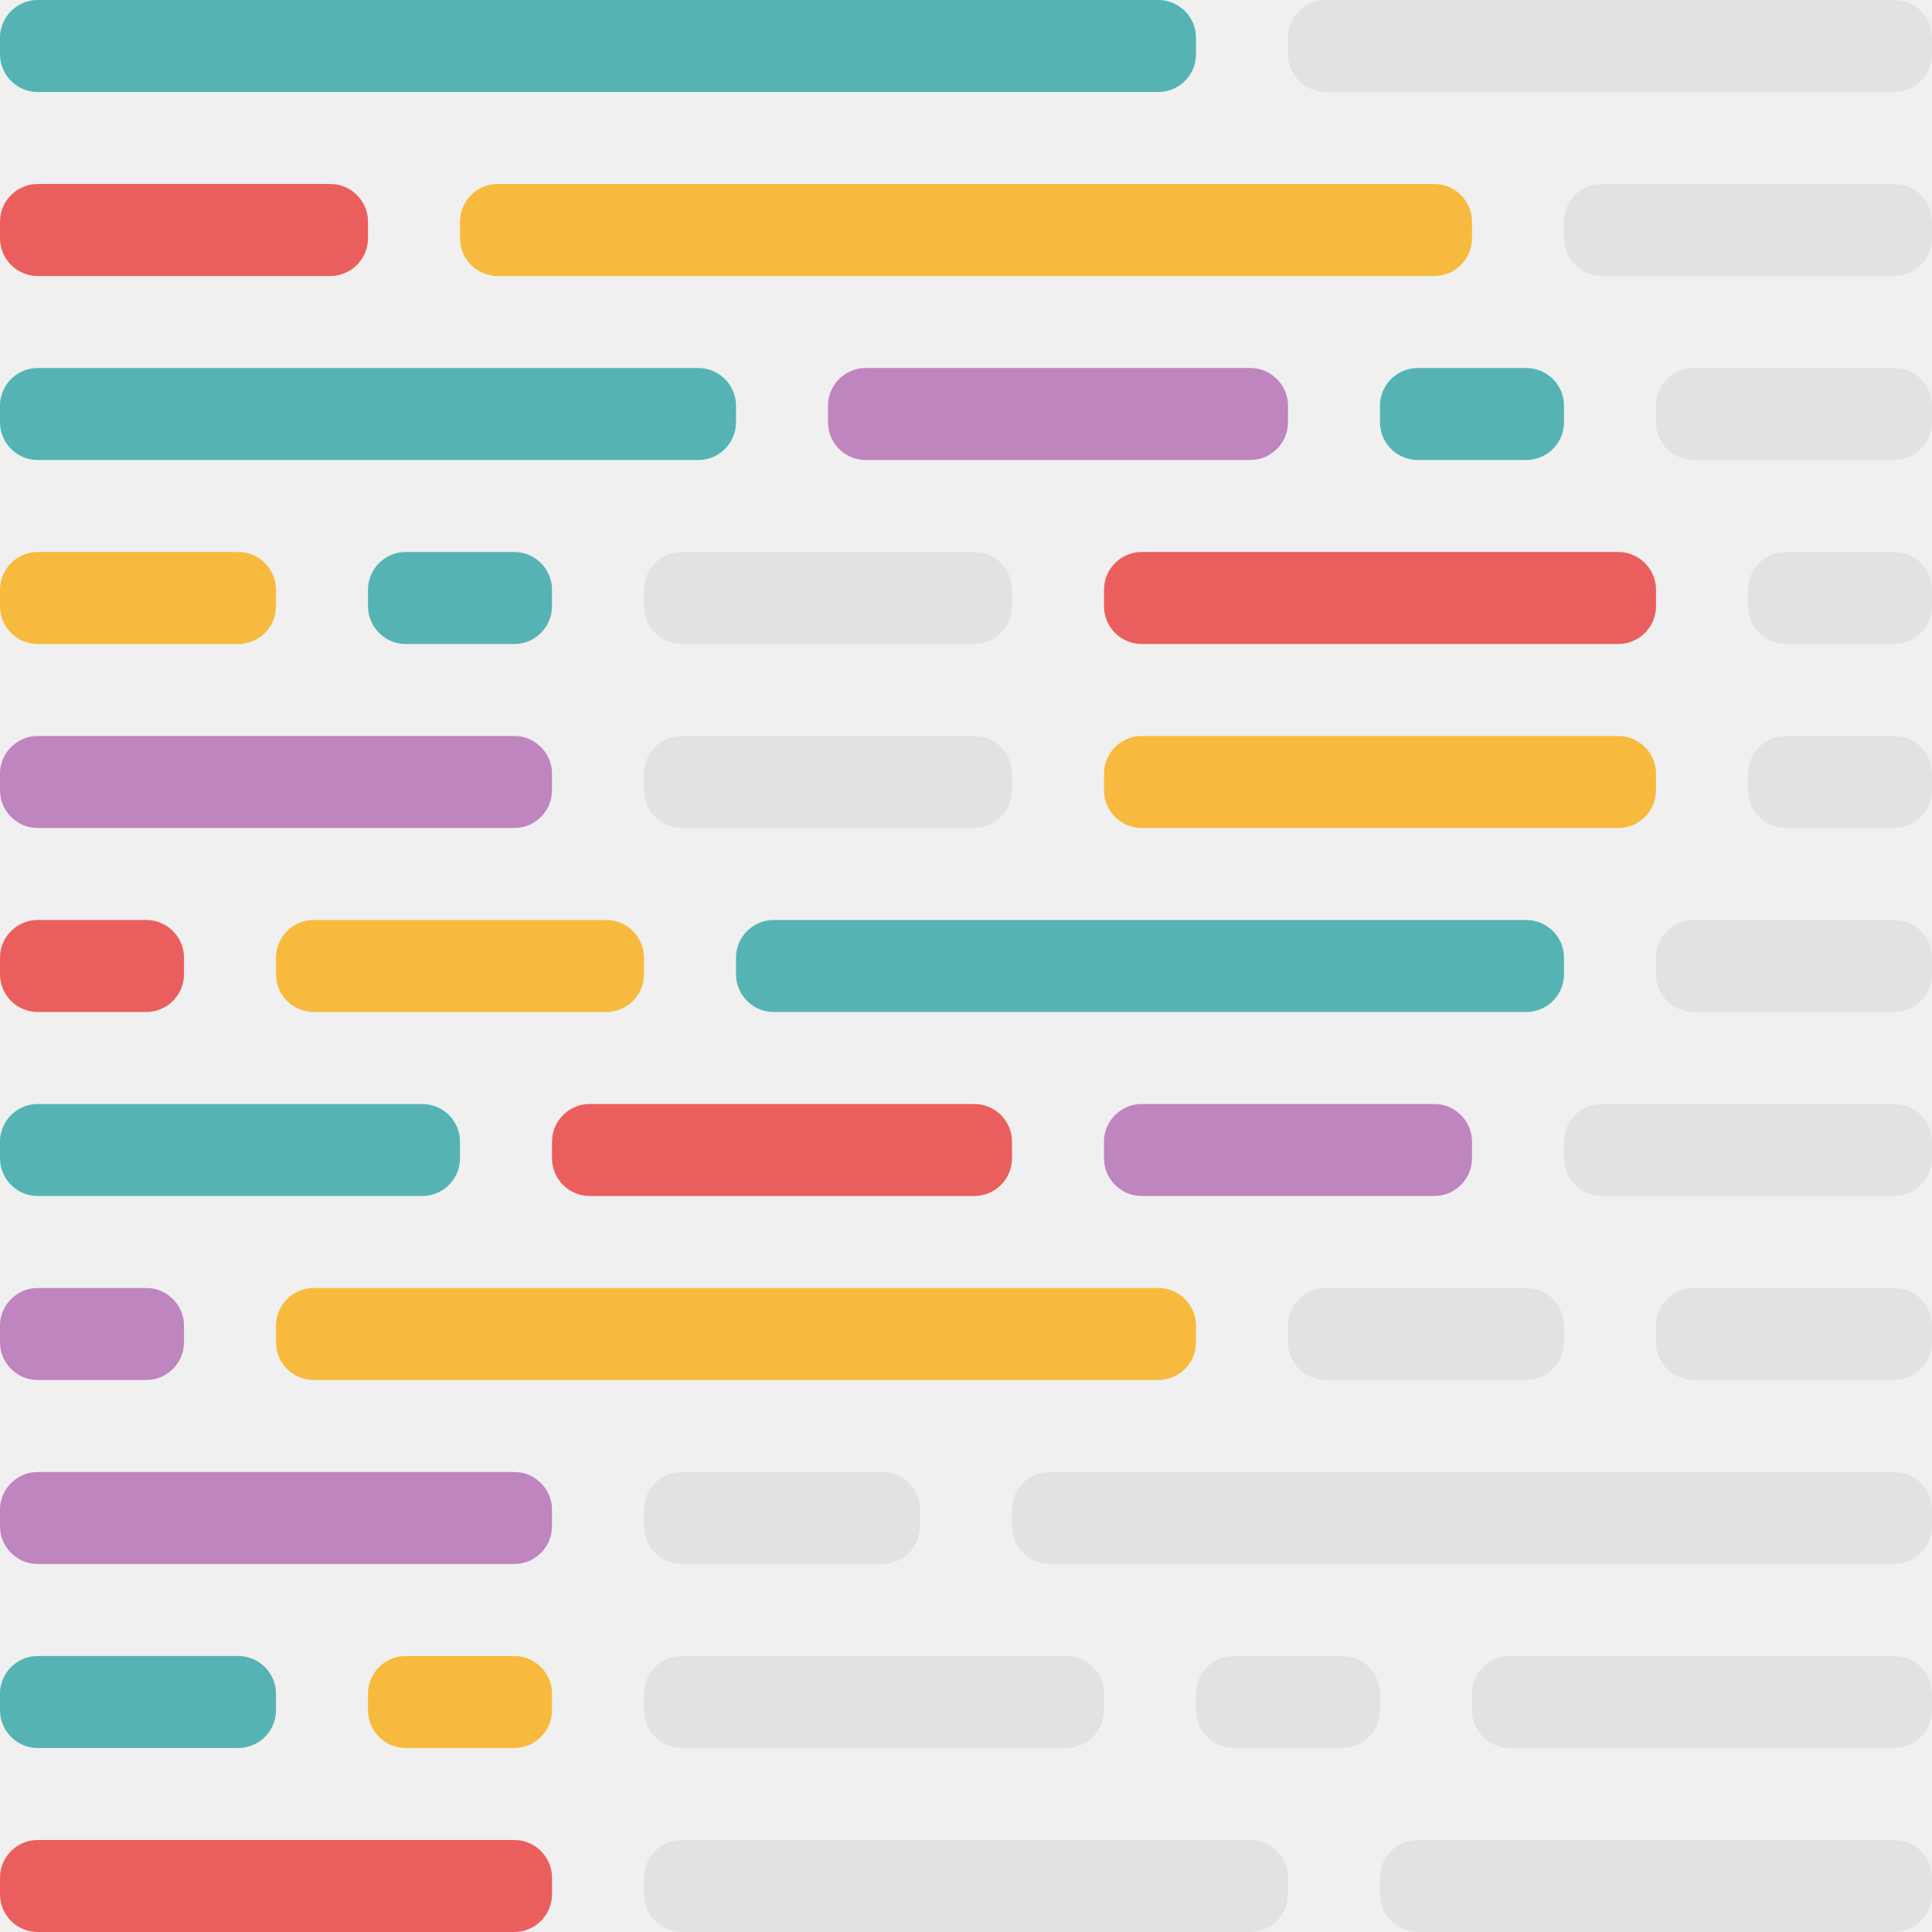
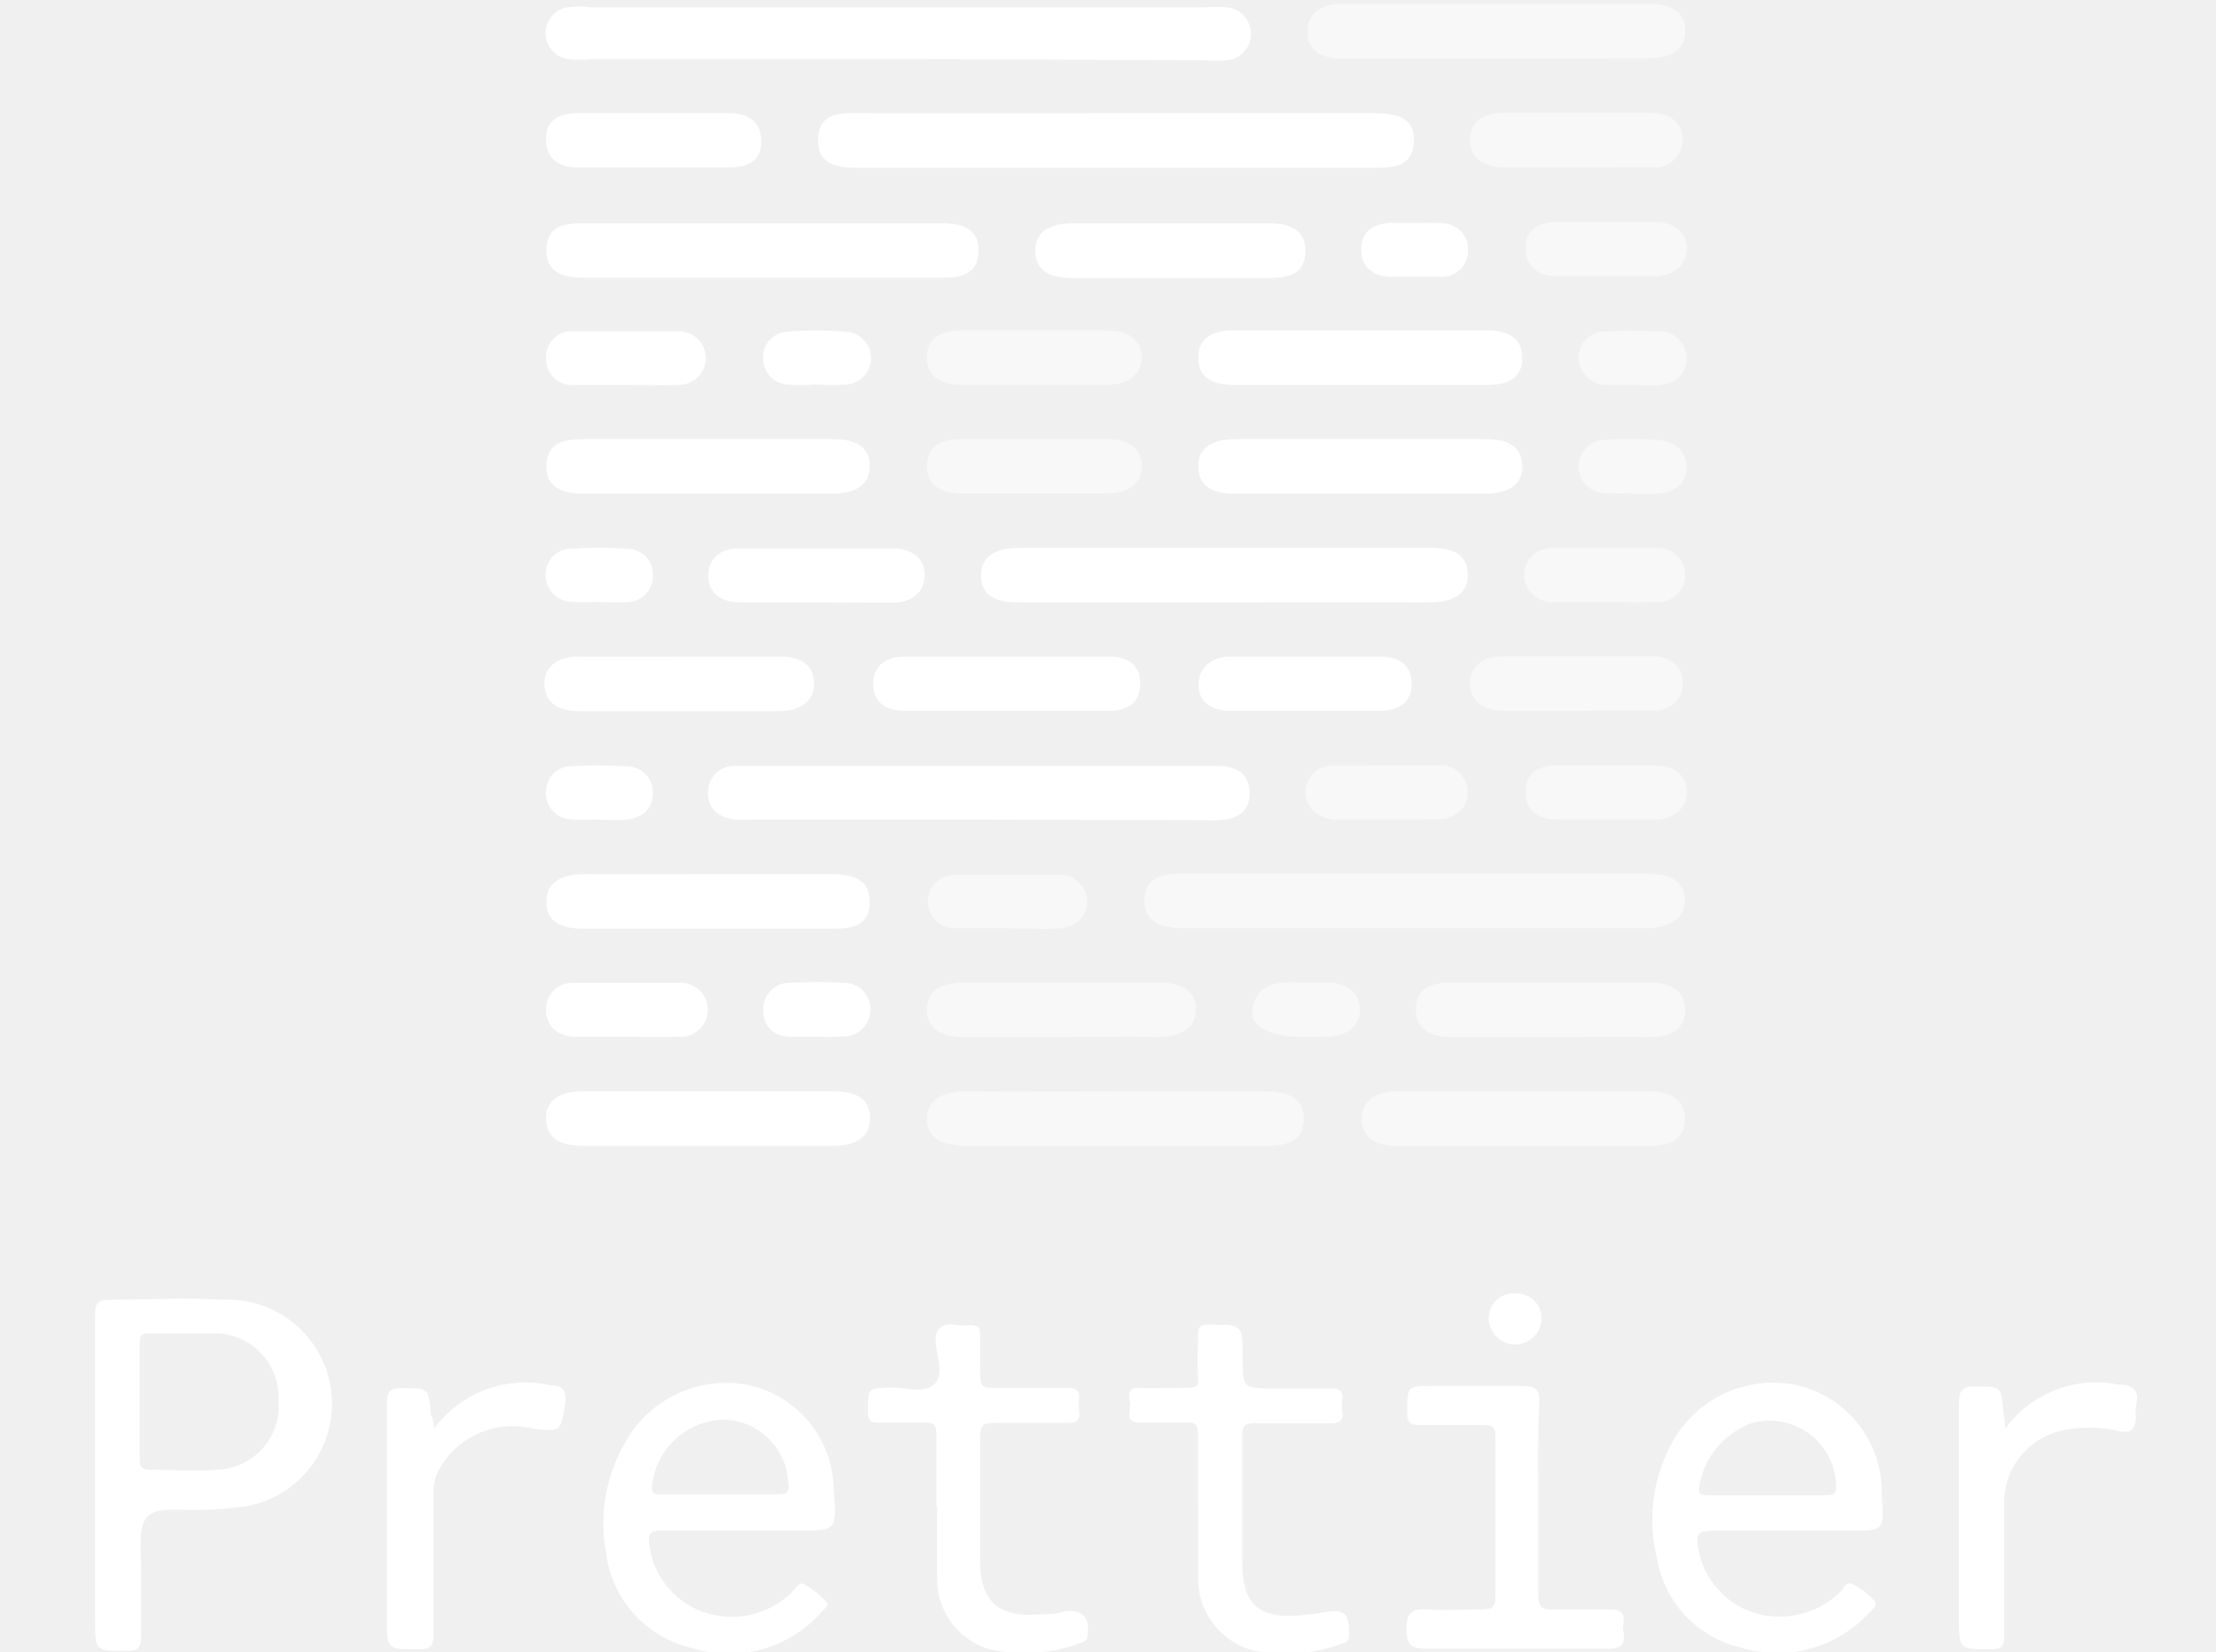
- <svg xmlns="http://www.w3.org/2000/svg" width="256px" height="256px" viewBox="0 0 256 256" version="1.1" preserveAspectRatio="xMidYMid">
-   <g>
-     <rect fill="#56B3B4" x="182.857" y="48.762" width="24.381" height="12.19" rx="5" />
-     <rect fill="#EA5E5E" x="0" y="243.81" width="73.143" height="12.19" rx="5" />
-     <rect fill="#BF85BF" x="146.286" y="146.286" width="48.762" height="12.19" rx="5" />
-     <rect fill="#EA5E5E" x="73.143" y="146.286" width="60.952" height="12.19" rx="5" />
-     <rect fill="#56B3B4" x="0" y="146.286" width="60.952" height="12.19" rx="5" />
-     <rect fill="#BF85BF" x="0" y="195.048" width="73.143" height="12.19" rx="5" />
-     <rect fill="#BF85BF" x="0" y="97.524" width="73.143" height="12.19" rx="5" />
-     <rect fill="#F7BA3E" x="60.952" y="24.381" width="134.095" height="12.19" rx="5" />
-     <rect fill="#EA5E5E" x="0" y="24.381" width="48.762" height="12.19" rx="5" />
-     <rect fill="#F7BA3E" x="48.762" y="219.429" width="24.381" height="12.19" rx="5" />
-     <rect fill="#56B3B4" x="48.762" y="73.143" width="24.381" height="12.19" rx="5" />
-     <rect fill="#56B3B4" x="0" y="219.429" width="36.571" height="12.19" rx="5" />
-     <rect fill="#F7BA3E" x="0" y="73.143" width="36.571" height="12.19" rx="5" />
-     <rect fill="#D0D4D8" opacity="0.5" x="158.476" y="219.429" width="24.381" height="12.19" rx="5" />
-     <rect fill="#D0D4D8" opacity="0.5" x="85.333" y="219.429" width="60.952" height="12.19" rx="5" />
-     <rect fill="#D0D4D8" opacity="0.5" x="195.048" y="219.429" width="60.952" height="12.19" rx="5" />
-     <rect fill="#56B3B4" x="97.524" y="121.905" width="109.714" height="12.19" rx="5" />
-     <rect fill="#F7BA3E" x="36.571" y="121.905" width="48.762" height="12.19" rx="5" />
-     <rect fill="#EA5E5E" x="0" y="121.905" width="24.381" height="12.19" rx="5" />
-     <rect fill="#BF85BF" x="109.714" y="48.762" width="60.952" height="12.19" rx="5" />
-     <rect fill="#56B3B4" x="0" y="48.762" width="97.524" height="12.19" rx="5" />
-     <rect fill="#F7BA3E" x="36.571" y="170.667" width="121.905" height="12.19" rx="5" />
-     <rect fill="#BF85BF" x="0" y="170.667" width="24.381" height="12.19" rx="5" />
-     <rect fill="#EA5E5E" x="146.286" y="73.143" width="73.143" height="12.19" rx="5" />
-     <rect fill="#F7BA3E" x="146.286" y="97.524" width="73.143" height="12.19" rx="5" />
-     <rect fill="#56B3B4" x="0" y="0" width="158.476" height="12.19" rx="5" />
-     <rect fill="#D0D4D8" opacity="0.5" x="170.667" y="0" width="85.333" height="12.19" rx="5" />
-     <rect fill="#D0D4D8" opacity="0.5" x="170.667" y="170.667" width="36.571" height="12.19" rx="5" />
-     <rect fill="#D0D4D8" opacity="0.5" x="219.429" y="170.667" width="36.571" height="12.19" rx="5" />
-     <rect fill="#D0D4D8" opacity="0.5" x="207.238" y="146.286" width="48.762" height="12.19" rx="5" />
-     <rect fill="#D0D4D8" opacity="0.5" x="207.238" y="24.381" width="48.762" height="12.19" rx="5" />
-     <rect fill="#D0D4D8" opacity="0.5" x="219.429" y="121.905" width="36.571" height="12.19" rx="5" />
-     <rect fill="#D0D4D8" opacity="0.5" x="219.429" y="48.762" width="36.571" height="12.19" rx="5" />
-     <rect fill="#D0D4D8" opacity="0.5" x="231.619" y="73.143" width="24.381" height="12.19" rx="5" />
-     <rect fill="#D0D4D8" opacity="0.5" x="231.619" y="97.524" width="24.381" height="12.19" rx="5" />
-     <rect fill="#D0D4D8" opacity="0.5" x="134.095" y="195.048" width="121.905" height="12.19" rx="5" />
-     <rect fill="#D0D4D8" opacity="0.5" x="85.333" y="195.048" width="36.571" height="12.19" rx="5" />
-     <rect fill="#D0D4D8" opacity="0.5" x="182.857" y="243.81" width="73.143" height="12.19" rx="5" />
-     <rect fill="#D0D4D8" opacity="0.5" x="85.333" y="243.81" width="85.333" height="12.19" rx="5" />
-     <rect fill="#D0D4D8" opacity="0.5" x="85.333" y="73.143" width="48.762" height="12.19" rx="5" />
-     <rect fill="#D0D4D8" opacity="0.5" x="85.333" y="97.524" width="48.762" height="12.19" rx="5" />
-   </g>
+ <svg xmlns="http://www.w3.org/2000/svg" id="prettier" viewBox="0 0 69.48 51.8">
+   <path d="M28.17,1.85H18.55a3.21,3.21,0,0,1-.76,0A.82.82,0,0,1,17.11,1a.81.81,0,0,1,.68-.77,3.21,3.21,0,0,1,.76,0H37.78a3.87,3.87,0,0,1,.68,0,.83.83,0,0,1,.76.88.82.82,0,0,1-.76.78,3.83,3.83,0,0,1-.68,0Z" fill="#fff" />
+   <path d="M35,3.55c2.69,0,5.38,0,8.08,0,.65,0,1.28.1,1.25.89s-.63.82-1.25.82H26.91c-.66,0-1.29-.1-1.26-.9s.63-.82,1.25-.81C29.59,3.56,32.28,3.55,35,3.55Z" fill="#fff" />
+   <path d="M30.66,25.7h-7a5.76,5.76,0,0,1-.59,0c-.52-.05-.88-.32-.87-.85a.82.82,0,0,1,.9-.83c1,0,2,0,3,0H38.18c.59,0,1,.24,1,.87s-.48.83-1.06.83Z" fill="#fff" />
+   <path d="M44.31,29.11c-2.38,0-4.76,0-7.15,0-.66,0-1.29-.13-1.28-.88s.6-.84,1.23-.84q7.24,0,14.48,0c.63,0,1.23.15,1.24.83s-.62.89-1.28.89C49.14,29.1,46.73,29.11,44.31,29.11Z" fill="#fff" opacity="0.5" />
+   <path d="M38.3,18.89c-2.1,0-4.2,0-6.29,0-.62,0-1.23-.09-1.25-.82s.61-.89,1.26-.89q6.38,0,12.75,0c.62,0,1.23.09,1.25.82s-.61.89-1.26.89C42.61,18.88,40.45,18.89,38.3,18.89Z" fill="#fff" />
+   <path d="M23.9,7h5.61c.64,0,1.2.16,1.17.89s-.56.82-1.16.82H18.3c-.64,0-1.2-.17-1.17-.9S17.69,7,18.29,7C20.16,7,22,7,23.9,7Z" fill="#fff" />
+   <path d="M46.91,1.85c-1.56,0-3.12,0-4.68,0C41.59,1.86,41,1.7,41,1s.55-.89,1.19-.88h9.45c.65,0,1.22.18,1.2.87s-.6.85-1.24.84C50,1.83,48.47,1.85,46.91,1.85Z" fill="#fff" opacity="0.5" />
+   <path d="M35,34.22c1.53,0,3.07,0,4.6,0,.66,0,1.29.12,1.28.87s-.6.85-1.24.84H30.3c-.63,0-1.23-.15-1.24-.83s.62-.89,1.28-.88C31.9,34.24,33.46,34.22,35,34.22Z" fill="#fff" opacity="0.5" />
+   <path d="M47.81,34.22h3.91c.62,0,1.12.24,1.11.88s-.48.83-1.07.83h-8c-.6,0-1.07-.25-1.07-.84s.49-.88,1.12-.87Z" fill="#fff" opacity="0.5" />
+   <path d="M42.62,12.07H38.71c-.61,0-1.13-.16-1.14-.84s.51-.87,1.12-.87h7.9c.61,0,1.13.17,1.14.85s-.51.87-1.12.86Z" fill="#fff" />
+   <path d="M22.16,15.48H18.33c-.64,0-1.21-.15-1.2-.87s.54-.84,1.15-.84h7.84c.61,0,1.15.17,1.15.84s-.56.88-1.19.87Z" fill="#fff" />
+   <path d="M22.24,27.41c1.28,0,2.56,0,3.84,0,.63,0,1.2.15,1.19.88s-.54.84-1.15.83H18.28c-.61,0-1.14-.16-1.15-.83s.56-.88,1.2-.88C19.63,27.42,20.94,27.41,22.24,27.41Z" fill="#fff" />
+   <path d="M42.74,13.77h3.82c.6,0,1.14.14,1.17.82s-.54.89-1.18.89H38.74c-.6,0-1.14-.14-1.17-.82s.54-.89,1.18-.89Z" fill="#fff" />
+   <path d="M22.11,35.93H18.29c-.6,0-1.14-.14-1.17-.82s.54-.89,1.18-.89h7.81c.6,0,1.15.14,1.17.82s-.54.89-1.17.89Z" fill="#fff" />
+   <path d="M36.73,7c1,0,2,0,3,0,.63,0,1.21.15,1.2.88s-.55.84-1.16.84H33.62c-.61,0-1.15-.17-1.16-.84S33,7,33.66,7C34.68,7,35.7,7,36.73,7Z" fill="#fff" />
+   <path d="M33.24,32.52c-1,0-2,0-3.06,0-.62,0-1.13-.23-1.12-.87s.53-.84,1.15-.84q3.06,0,6.12,0c.62,0,1.16.2,1.17.83s-.55.89-1.2.88C35.28,32.5,34.26,32.52,33.24,32.52Z" fill="#fff" opacity="0.5" />
+   <path d="M31.61,22.29H28.38c-.58,0-1-.23-1-.85s.46-.85,1-.85h6.37c.59,0,1,.23,1,.86s-.46.85-1,.84Z" fill="#fff" />
+   <path d="M21.44,20.59c1,0,2,0,3,0,.58,0,1.06.19,1.08.81s-.46.9-1.08.9c-2.09,0-4.19,0-6.28,0-.58,0-1.06-.2-1.09-.82s.47-.89,1.09-.89C19.29,20.6,20.36,20.59,21.44,20.59Z" fill="#fff" />
+   <path d="M48.64,32.52c-1,0-2.1,0-3.15,0-.62,0-1.12-.25-1.1-.89s.5-.82,1.09-.82q3.15,0,6.29,0c.6,0,1.06.26,1.07.85s-.45.86-1.05.86C50.74,32.51,49.69,32.52,48.64,32.52Z" fill="#fff" opacity="0.5" />
+   <path d="M32.38,12.07H30.17c-.62,0-1.12-.23-1.11-.87s.47-.84,1.07-.84h4.59c.59,0,1.07.25,1.08.84s-.5.88-1.12.87Z" fill="#fff" opacity="0.5" />
+   <path d="M25.58,18.89H23.21c-.56,0-1-.26-1-.83s.39-.86.95-.86q2.41,0,4.83,0c.55,0,1,.26,1,.83s-.44.87-1,.87Z" fill="#fff" />
+   <path d="M40.88,22.29h-2.3c-.56,0-1-.25-1-.81s.42-.89,1-.89h4.68c.59,0,1,.24,1,.86s-.47.85-1.06.84Z" fill="#fff" />
+   <path d="M49.46,22.29h-2.3c-.59,0-1.06-.26-1.07-.84s.45-.87,1-.87h4.68c.6,0,1,.29,1,.88a.87.87,0,0,1-1,.82Z" fill="#fff" opacity="0.5" />
+   <path d="M32.38,15.48H30.17c-.62,0-1.12-.24-1.11-.87s.48-.84,1.07-.84h4.59c.6,0,1.07.25,1.08.84s-.5.88-1.12.87Z" fill="#fff" opacity="0.5" />
+   <path d="M20.5,5.25H18.12c-.59,0-1-.26-1-.89s.45-.81,1-.81h4.75c.59,0,1,.27,1,.89s-.44.81-1,.81Z" fill="#fff" />
+   <path d="M49.46,5.25h-2.3c-.59,0-1.06-.26-1.07-.85s.45-.86,1-.86h4.67c.6,0,1,.3,1,.88a.87.87,0,0,1-1,.82Z" fill="#fff" opacity="0.5" />
+   <path d="M19.56,32.51c-.51,0-1,0-1.52,0s-.94-.31-.92-.88a.83.83,0,0,1,.91-.81c1.08,0,2.15,0,3.22,0a.85.85,0,1,1,0,1.69C20.69,32.53,20.13,32.51,19.56,32.51Z" fill="#fff" />
+   <path d="M31.55,29.11c-.54,0-1.08,0-1.62,0a.84.84,0,1,1,0-1.68c1.08,0,2.16,0,3.23,0a.86.86,0,0,1,.93.81c0,.55-.39.86-.94.88S32.09,29.11,31.55,29.11Z" fill="#fff" opacity="0.5" />
+   <path d="M50.36,25.7H48.83c-.59,0-1-.28-1-.87s.42-.83,1-.83h3.06c.56,0,1,.29,1,.83s-.44.87-1,.87Z" fill="#fff" opacity="0.5" />
+   <path d="M43.46,25.7c-.51,0-1,0-1.53,0s-1-.32-1-.87a.83.83,0,0,1,.9-.82C43,24,44,24,45.11,24a.84.84,0,0,1,.91.82c0,.55-.39.85-.94.87S44,25.7,43.46,25.7Z" fill="#fff" opacity="0.5" />
+   <path d="M19.69,12.07c-.56,0-1.13,0-1.69,0a.81.81,0,0,1-.88-.84.8.8,0,0,1,.87-.84c1.1,0,2.2,0,3.3,0a.84.84,0,1,1,0,1.68C20.77,12.09,20.23,12.07,19.69,12.07Z" fill="#fff" />
+   <path d="M50.36,8.66H48.83c-.59,0-1-.28-1-.87s.42-.83,1-.83h3.06c.56,0,1,.29,1,.83s-.44.87-1,.87Z" fill="#fff" opacity="0.5" />
+   <path d="M50.3,18.88c-.53,0-1.07,0-1.61,0a.86.86,0,0,1-.9-.84.83.83,0,0,1,.88-.85c1.08,0,2.16,0,3.23,0a.85.85,0,0,1,.94.88.86.86,0,0,1-.92.81C51.38,18.9,50.84,18.88,50.3,18.88Z" fill="#fff" opacity="0.5" />
+   <path d="M40.89,32.52c-1.09,0-1.73-.33-1.62-.89.17-.91.92-.83,1.61-.82h.76c.56,0,1,.3,1,.84s-.41.84-1,.86Z" fill="#fff" opacity="0.5" />
+   <path d="M25.63,32.51c-.28,0-.56,0-.84,0-.52,0-.87-.33-.86-.86a.83.83,0,0,1,.89-.83,14.4,14.4,0,0,1,1.61,0,.82.82,0,0,1,.86.85.84.84,0,0,1-.9.83C26.14,32.53,25.89,32.51,25.63,32.51Z" fill="#fff" />
+   <path d="M18.82,25.69a5.87,5.87,0,0,1-.94,0,.81.81,0,0,1-.76-.87.79.79,0,0,1,.76-.79,13.76,13.76,0,0,1,1.7,0,.82.82,0,0,1,.89.84c0,.53-.37.8-.89.84-.25,0-.51,0-.76,0Z" fill="#fff" />
+   <path d="M44.35,7a8,8,0,0,1,.85,0,.82.82,0,0,1,.83.88.81.81,0,0,1-.83.8c-.53,0-1.07,0-1.6,0s-.94-.31-.92-.88.39-.78.91-.81h.76Z" fill="#fff" />
+   <path d="M18.76,18.87a5.89,5.89,0,0,1-.84,0,.82.82,0,0,1-.81-.82.79.79,0,0,1,.78-.84,11.75,11.75,0,0,1,1.78,0,.79.79,0,0,1,.8.82.81.81,0,0,1-.78.85A7.21,7.21,0,0,1,18.76,18.87Z" fill="#fff" />
+   <path d="M25.58,12.06a5.87,5.87,0,0,1-.84,0,.81.81,0,0,1-.81-.82.79.79,0,0,1,.78-.84,11.62,11.62,0,0,1,1.77,0,.83.83,0,0,1,0,1.66A7.22,7.22,0,0,1,25.58,12.06Z" fill="#fff" />
+   <path d="M51.18,15.47a8,8,0,0,1-.85,0,.87.87,0,0,1-.84-.81.84.84,0,0,1,.86-.87,13,13,0,0,1,1.53,0c.56,0,1,.31,1,.86s-.42.83-1,.84h-.68Z" fill="#fff" opacity="0.5" />
+   <path d="M51.18,12.07a7.85,7.85,0,0,1-.84,0,.87.87,0,0,1-.85-.81.84.84,0,0,1,.86-.87,13,13,0,0,1,1.53,0,.86.86,0,0,1,1,.85c0,.55-.42.84-1,.85Z" fill="#fff" opacity="0.5" />
+   <path d="M37.56,47.16c0-.73,0-1.47,0-2.2,0-.26-.07-.36-.34-.35-.5,0-1,0-1.49,0s-.26-.4-.3-.63-.08-.49.32-.46.92,0,1.38,0,.46-.06.43-.41,0-.79,0-1.18.1-.39.4-.39c1,0,1,0,1,1s0,1,1,1c.59,0,1.19,0,1.79,0,.4,0,.35.25.32.47s.2.63-.33.62H39.36c-.3,0-.42.06-.41.39,0,1.33,0,2.66,0,4s.58,1.75,1.84,1.63a5.51,5.51,0,0,0,.71-.09c.64-.11.81,0,.8.71,0,.22-.14.25-.28.29a5,5,0,0,1-2.52.24,2.32,2.32,0,0,1-1.93-2.41c0-.73,0-1.47,0-2.2Z" fill="#fff" />
+   <path d="M29.36,47.21c0-.75,0-1.5,0-2.25,0-.26-.07-.36-.35-.35-.47,0-1,0-1.43,0-.24,0-.36,0-.37-.33,0-.77,0-.75.74-.77.46,0,1,.2,1.33-.09s.1-.85.06-1.28.15-.67.62-.59a2.36,2.36,0,0,0,.46,0c.26,0,.32.09.31.33,0,.41,0,.82,0,1.22s.12.43.44.42c.77,0,1.54,0,2.3,0,.44,0,.37.25.35.49s.19.62-.34.61c-.77,0-1.54,0-2.31,0-.32,0-.44.06-.44.42,0,1.29,0,2.59,0,3.89s.58,1.82,1.94,1.69c.22,0,.44,0,.66-.08.57-.11.85.16.77.75,0,.18-.15.21-.28.25a4.9,4.9,0,0,1-2.86.16,2.3,2.3,0,0,1-1.58-2.22c0-.75,0-1.51,0-2.26Z" fill="#fff" />
+   <path d="M48.23,47c0,1,0,2,0,3,0,.4.12.49.49.47.58,0,1.17,0,1.74,0,.38,0,.49.12.44.46a.57.57,0,0,0,0,.26c.06.39-.08.52-.5.51-1.89,0-3.78,0-5.68,0-.49,0-.61-.12-.62-.61s.16-.66.65-.62,1.13,0,1.69,0c.31,0,.45-.05.45-.41,0-1.66,0-3.31,0-5,0-.29-.09-.38-.37-.37-.67,0-1.33,0-2,0-.32,0-.4-.09-.4-.4,0-.83,0-.83.84-.83s1.84,0,2.76,0c.48,0,.56.15.54.57C48.21,45.05,48.23,46,48.23,47Z" fill="#fff" />
+   <path d="M13.61,44.8a3.55,3.55,0,0,1,3.64-1.36c.32,0,.54.1.47.57-.15.89-.11.89-1,.79A2.65,2.65,0,0,0,13.81,46a1.55,1.55,0,0,0-.22.82c0,1.48,0,3,0,4.45,0,.36-.1.45-.46.45-1,0-1,0-1-.93,0-2.25,0-4.5,0-6.75,0-.4.09-.52.5-.51.81,0,.81,0,.88.83C13.57,44.46,13.59,44.57,13.61,44.8Z" fill="#fff" />
+   <path d="M62.87,44.8a3.54,3.54,0,0,1,3.56-1.38c.43,0,.68.18.54.66a1.09,1.09,0,0,0,0,.31c0,.39-.12.6-.61.47a4.15,4.15,0,0,0-1.72,0A2.31,2.31,0,0,0,62.84,47q0,2.15,0,4.29c0,.34-.09.43-.42.43-1,0-1,0-1-1,0-2.23,0-4.47,0-6.7,0-.42.1-.55.53-.54.8,0,.8,0,.86.8C62.85,44.43,62.85,44.53,62.87,44.8Z" fill="#fff" />
+   <path d="M47.53,40.56a.78.78,0,0,1,.8.86.83.83,0,0,1-1.65,0A.78.78,0,0,1,47.53,40.56Z" fill="#fff" />
+   <path d="M7,40.76c-1.19-.08-2.39,0-3.58,0-.37,0-.44.12-.44.46,0,1.67,0,3.34,0,5v4.55c0,1,0,1,1,1,.38,0,.45-.14.44-.48q0-1.09,0-2.19c0-.56-.09-1.28.22-1.56s.94-.18,1.49-.19c.14,0,.78,0,1.16-.07A3.24,3.24,0,0,0,7,40.76Zm-.2,5.33c-.69.06-1.39,0-2.09,0-.29,0-.34-.12-.33-.37,0-.59,0-1.19,0-1.78s0-1.16,0-1.74c0-.27,0-.41.35-.39.66,0,1.33,0,2,0a2,2,0,0,1,2,2.08A2,2,0,0,1,6.76,46.09Z" fill="#fff" />
+   <path d="M53.66,48c.8,0,1.6,0,2.4,0H58c1.08,0,1.08,0,1-1.1a3.44,3.44,0,0,0-2.64-3.46,3.62,3.62,0,0,0-4,1.92,5.05,5.05,0,0,0-.4,3.54,3.45,3.45,0,0,0,2.64,2.77,3.91,3.91,0,0,0,4-1.09c.09-.1.29-.24.18-.37a2.5,2.5,0,0,0-.68-.53c-.22-.12-.3.16-.43.27a2.73,2.73,0,0,1-2.72.61,2.56,2.56,0,0,1-1.7-2C53.19,48.24,53.14,48,53.66,48Zm-.39-1.35a2.55,2.55,0,0,1,1.59-2,2.08,2.08,0,0,1,2.71,1.95c0,.3-.15.29-.34.29H53.56C53.42,46.86,53.25,46.93,53.27,46.65Z" fill="#fff" />
+   <path d="M20.7,48c.84,0,1.68,0,2.51,0H25c1.24,0,1.24,0,1.14-1.26a3.39,3.39,0,0,0-2.69-3.31,3.61,3.61,0,0,0-3.85,1.81A5,5,0,0,0,19,48.67a3.5,3.5,0,0,0,2.66,3,3.88,3.88,0,0,0,4.11-1.13c.08-.08.23-.22.16-.29a3,3,0,0,0-.71-.57c-.19-.1-.28.15-.39.25a2.69,2.69,0,0,1-2.81.61,2.58,2.58,0,0,1-1.67-2.15C20.32,48.11,20.39,48,20.7,48Zm-.25-1.48a2.32,2.32,0,0,1,2.18-2,2.06,2.06,0,0,1,2.08,1.92c.07.37-.05.43-.38.42-.6,0-1.19,0-1.79,0H20.76C20.5,46.88,20.4,46.82,20.45,46.53Z" fill="#fff" />
</svg>
